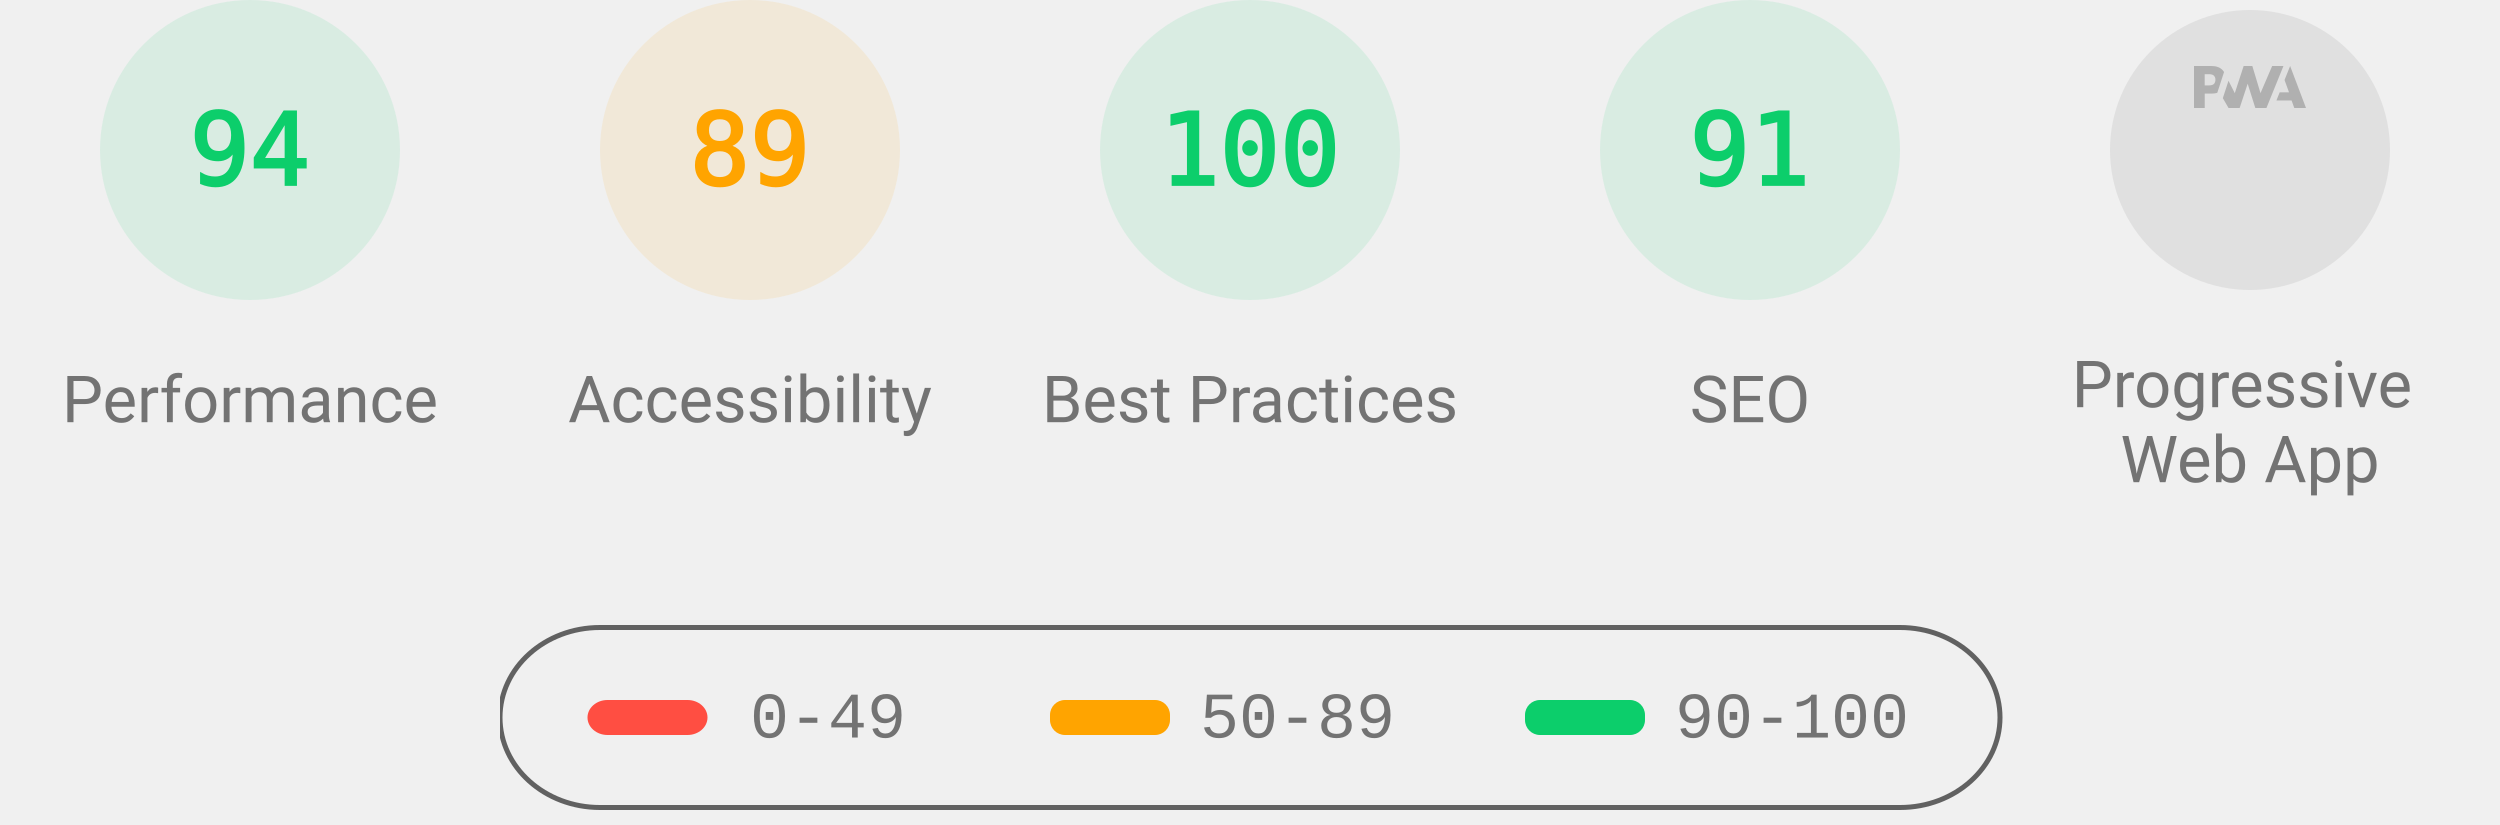
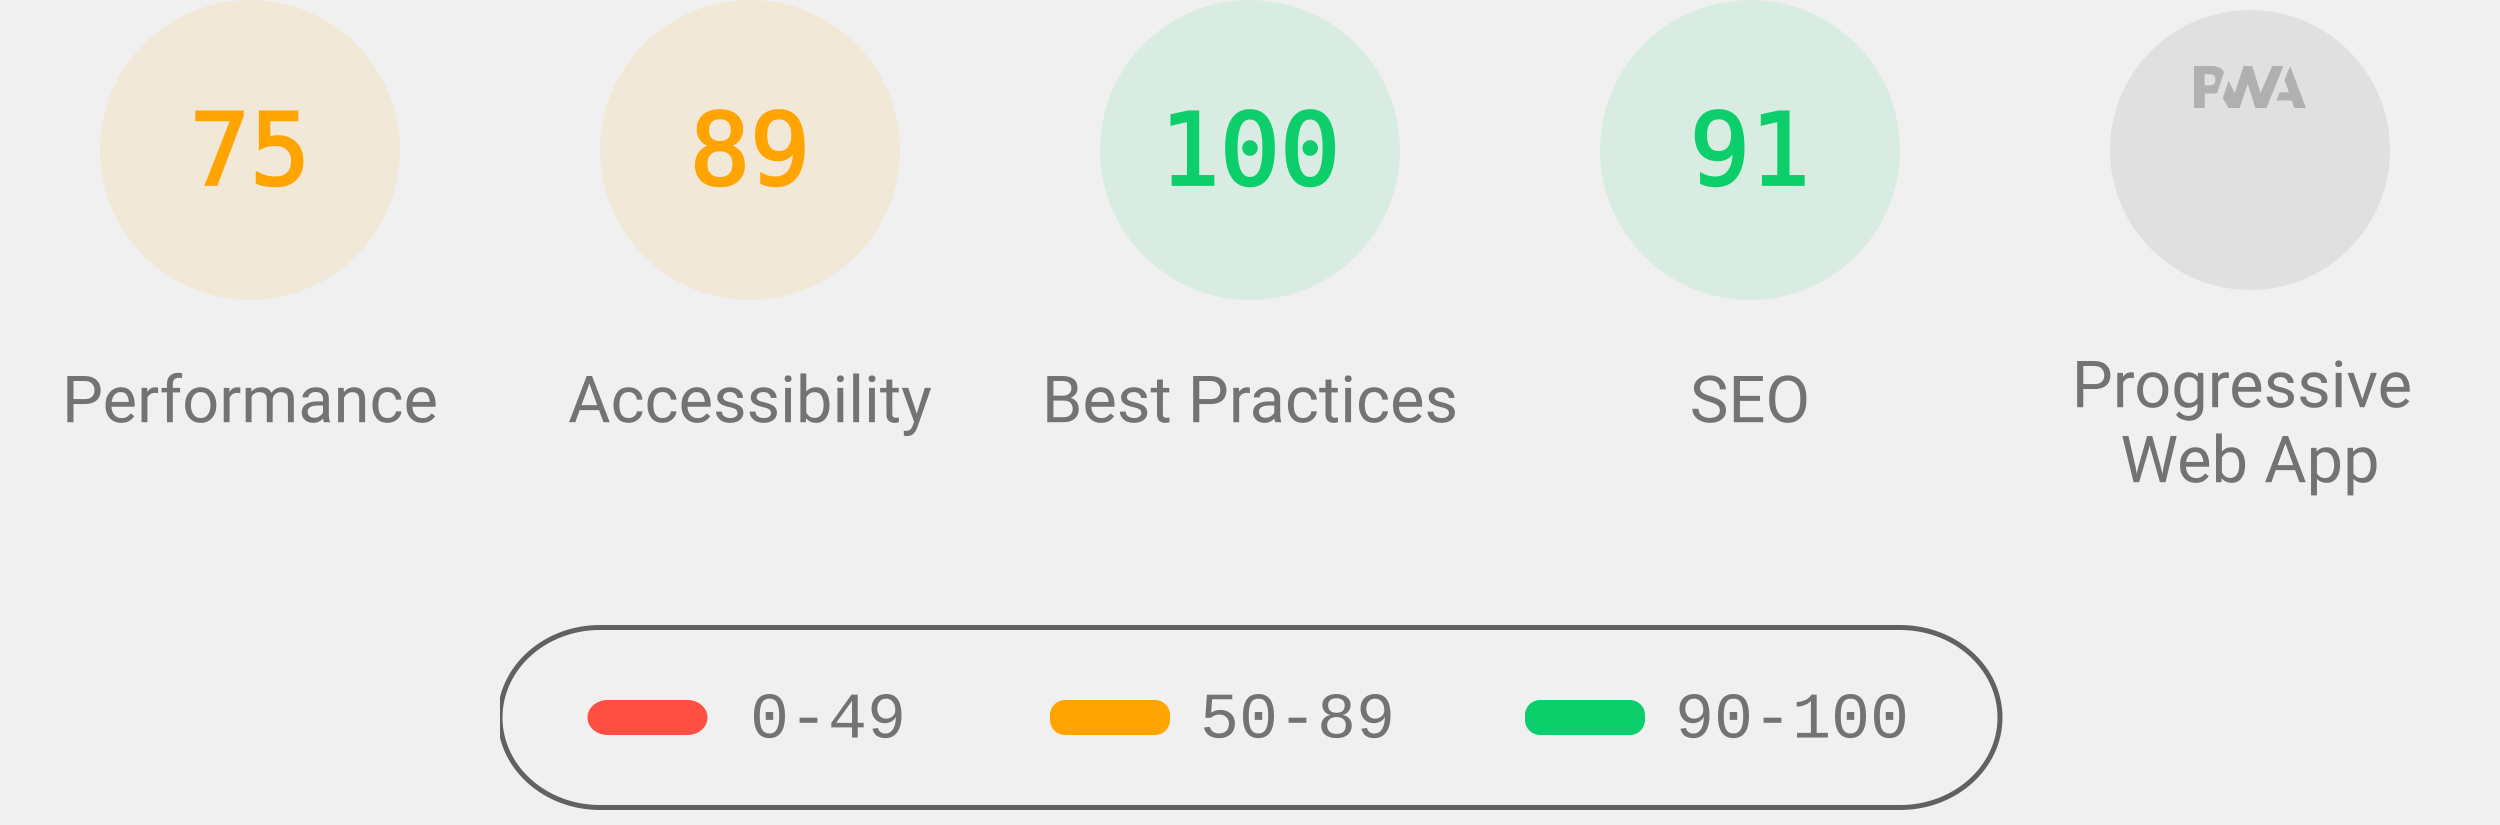
<svg xmlns="http://www.w3.org/2000/svg" class="theme--agnostic" fill="none" width="1000" height="330">
  <style>
			.gauge-base {
				opacity: 0.1
			}

			.gauge-arc {
				fill: none;
				animation-delay: 250ms;
				stroke-linecap: round;
				transform: rotate(-90deg);
				transform-origin: 100px 60px;
				animation: load-gauge 1s ease forwards
			}

			.guage-text {
				font-size: 40px;
				font-family: monospace;
				text-align: center
			}

			.guage-red {
				color: #ff4e42;
				fill: #ff4e42;
				stroke: #ff4e42
			}
			.guage-orange {
				color: #ffa400;
				fill: #ffa400;
				stroke: #ffa400
			}
			.guage-green {
				color: #0cce6b;
				fill: #0cce6b;
				stroke: #0cce6b
			}
			.theme--agnostic .guage-undefined {
				color: #5c5c5c;
				fill: #5c5c5c;
				stroke: #5c5c5c
			}
			.theme--light .guage-undefined {
				color: #1e1e1e;
				fill: #1e1e1e;
				stroke: #1e1e1e
			}
			.theme--dark .guage-undefined {
				color: #f5f5f5;
				fill: #f5f5f5;
				stroke: #f5f5f5
			}

			.guage-title {
				stroke: none;
				font-size: 26px;
				line-height: 26px;
				font-family: Roboto, Halvetica, Arial, sans-serif
			}
			.metric.guage-title {
				font-family: 'Courier New', Courier, monospace
			}
			.theme--agnostic .guage-title {
				color: #737373;
				fill: #737373
			}
			.theme--light .guage-title {
				color: #212121;
				fill: #212121
			}
			.theme--dark .guage-title {
				color: #f5f5f5;
				fill: #f5f5f5
			}

			@keyframes load-gauge {
				from {
					stroke-dasharray: 0 352.858
				}
			}
			.lh-gauge--pwa__disc {
				fill: #e0e0e0
			}
			.lh-gauge--pwa__logo {
				position: relative;
				fill: #b0b0b0
			}
			.lh-gauge--pwa__invisible {
				display: none
			}
			.lh-gauge--pwa__visible {
				display: inline
			}
			.guage-invisible {
				display: none
			}
			.lh-gauge--pwa__logo--primary-color {
				fill: #304ffe
			}
			.theme--agnostic .lh-gauge--pwa__logo--secondary-color {
				fill: #787878
			}
			.theme--light .lh-gauge--pwa__logo--secondary-color {
				fill: #3d3d3d
			}
			.theme--dark .lh-gauge--pwa__logo--secondary-color {
				fill: #d8b6b6
			}
			.theme--light #svg_2 {
				stroke: #00000022
			}
			.theme--agnostic #svg_2 {
				stroke: #616161
			}
			.theme--light #svg_2 {
				stroke: #00000022
			}
			.theme--dark #svg_2 {
				stroke: #f5f5f566
			}
		</style>
-   <svg class="guage-div guage-perf guage-green" viewBox="0 0 200 200" width="200" height="200" x="0" y="0">
-     <circle class="gauge-base" r="56" cx="100" cy="60" stroke-width="8" />
-     <circle class="gauge-arc guage-arc-1" r="56" cx="100" cy="60" stroke-width="8" style="stroke-dasharray: 330.747, 351.858;" />
-     <text class="guage-text" x="100px" y="60px" alignment-baseline="central" dominant-baseline="central" text-anchor="middle">94</text>
+   <svg class="guage-div guage-perf guage-orange" viewBox="0 0 200 200" width="200" height="200" x="0" y="0">
+     <circle class="gauge-base" r="56" cx="100" cy="60" stroke-width="8" />
+     <circle class="gauge-arc guage-arc-1" r="56" cx="100" cy="60" stroke-width="8" style="stroke-dasharray: 263.893, 351.858;" />
+     <text class="guage-text" x="100px" y="60px" alignment-baseline="central" dominant-baseline="central" text-anchor="middle">75</text>
    <text class="guage-title" x="100px" y="160px" alignment-baseline="central" dominant-baseline="central" text-anchor="middle">Performance</text>
  </svg>,<svg class="guage-div guage-perf guage-orange" viewBox="0 0 200 200" width="200" height="200" x="200" y="0">
    <circle class="gauge-base" r="56" cx="100" cy="60" stroke-width="8" />
    <circle class="gauge-arc guage-arc-1" r="56" cx="100" cy="60" stroke-width="8" style="stroke-dasharray: 313.154, 351.858;" />
    <text class="guage-text" x="100px" y="60px" alignment-baseline="central" dominant-baseline="central" text-anchor="middle">89</text>
    <text class="guage-title" x="100px" y="160px" alignment-baseline="central" dominant-baseline="central" text-anchor="middle">Accessibility</text>
  </svg>,<svg class="guage-div guage-perf guage-green" viewBox="0 0 200 200" width="200" height="200" x="400" y="0">
    <circle class="gauge-base" r="56" cx="100" cy="60" stroke-width="8" />
    <circle class="gauge-arc guage-arc-1" r="56" cx="100" cy="60" stroke-width="8" style="stroke-dasharray: 351.858, 351.858;" />
    <text class="guage-text" x="100px" y="60px" alignment-baseline="central" dominant-baseline="central" text-anchor="middle">100</text>
    <text class="guage-title" x="100px" y="160px" alignment-baseline="central" dominant-baseline="central" text-anchor="middle">Best Practices</text>
  </svg>,<svg class="guage-div guage-perf guage-green" viewBox="0 0 200 200" width="200" height="200" x="600" y="0">
    <circle class="gauge-base" r="56" cx="100" cy="60" stroke-width="8" />
    <circle class="gauge-arc guage-arc-1" r="56" cx="100" cy="60" stroke-width="8" style="stroke-dasharray: 320.191, 351.858;" />
    <text class="guage-text" x="100px" y="60px" alignment-baseline="central" dominant-baseline="central" text-anchor="middle">91</text>
    <text class="guage-title" x="100px" y="160px" alignment-baseline="central" dominant-baseline="central" text-anchor="middle">SEO</text>
  </svg>,<svg class="guage-div guage-pwa" viewBox="0 0 200 200" width="200" height="200" x="800" y="0">
    <svg viewBox="0 0 60 60" width="112" height="112" x="44" y="4">
      <defs>
        <linearGradient id="lh-gauge--pwa__check-circle__gradient-0" x1="50%" y1="0%" x2="50%" y2="100%">
          <stop stop-color="#00C852" offset="0%" />
          <stop stop-color="#009688" offset="100%" />
        </linearGradient>
        <linearGradient id="lh-gauge--pwa__installable__shadow-gradient-0" x1="76.056%" x2="24.111%" y1="82.995%" y2="24.735%">
          <stop stop-color="#A5D6A7" offset="0%" />
          <stop stop-color="#80CBC4" offset="100%" />
        </linearGradient>
        <linearGradient id="lh-gauge--pwa__fast-reliable__shadow-gradient-0" x1="76.056%" y1="82.995%" x2="25.678%" y2="26.493%">
          <stop stop-color="#64B5F6" offset="0%" />
          <stop stop-color="#2979FF" offset="100%" />
        </linearGradient>
        <g id="lh-gauge--pwa__fast-reliable-badge-0">
          <circle fill="#FFFFFF" cx="10" cy="10" r="10" />
          <path fill="#304FFE" d="M10 3.58l5.25 2.34v3.5c0 3.23-2.24 6.26-5.25 7-3.01-.74-5.25-3.77-5.25-7v-3.5L10 3.58zm-.47 10.74l2.76-4.83.03-.07c.04-.08 0-.24-.22-.24h-1.64l.47-3.26h-.47l-2.7 4.77c-.02.01.05-.1-.04.05-.09.16-.1.31.18.31h1.63l-.47 3.27h.47z" />
        </g>
        <g id="lh-gauge--pwa__installable-badge-0">
          <circle fill="#FFFFFF" cx="10" cy="10" r="10" />
          <path fill="#009688" d="M10 4.167A5.835 5.835 0 0 0 4.167 10 5.835 5.835 0 0 0 10 15.833 5.835 5.835 0 0 0 15.833 10 5.835 5.835 0 0 0 10 4.167zm2.917 6.416h-2.334v2.334H9.417v-2.334H7.083V9.417h2.334V7.083h1.166v2.334h2.334v1.166z" />
        </g>
      </defs>
      <g stroke="none" fill-rule="nonzero">
        <circle class="lh-gauge--pwa__disc" cx="30" cy="30" r="30" />
        <g class="lh-gauge--pwa__logo">
          <path d="M35.66 19.39l.7-1.75h2L37.4 15 38.6 12l3.4 9h-2.51l-.58-1.61z" />
          <path d="M33.52 21l3.65-9h-2.42l-2.5 5.82L30.5 12h-1.86l-1.9 5.82-1.35-2.65-1.21 3.72L25.4 21h2.38l1.72-5.2 1.64 5.2z" />
          <path fill-rule="nonzero" d="M20.3 17.91h1.48c.45 0 .85-.05 1.2-.15l.39-1.18 1.07-3.3a2.64 2.64 0 0 0-.28-.37c-.55-.6-1.36-.91-2.42-.91H18v9h2.3V17.9zm1.96-3.84c.22.22.33.5.33.87 0 .36-.1.65-.29.87-.2.23-.59.35-1.15.35h-.86v-2.41h.87c.52 0 .89.1 1.1.32z" />
        </g>
        <rect class="lh-gauge--pwa__component lh-gauge--pwa__na-line lh-gauge--pwa__invisible" fill="#FFFFFF" x="20" y="32" width="20" height="4" rx="2" />
        <g class="lh-gauge--pwa__component lh-gauge--pwa__fast-reliable-badge lh-gauge--pwa__invisible" transform="translate(20, 29)">
          <path fill="url(#lh-gauge--pwa__fast-reliable__shadow-gradient-0)" d="M33.63 19.49A30 30 0 0 1 16.2 30.36L3 17.14 17.14 3l16.49 16.49z" />
          <use href="#lh-gauge--pwa__fast-reliable-badge-0" />
        </g>
        <g class="lh-gauge--pwa__component lh-gauge--pwa__installable-badge lh-gauge--pwa__invisible" transform="translate(20, 29)">
          <path fill="url(#lh-gauge--pwa__installable__shadow-gradient-0)" d="M33.629 19.487c-4.272 5.453-10.391 9.39-17.415 10.869L3 17.142 17.142 3 33.63 19.487z" />
          <use href="#lh-gauge--pwa__installable-badge-0" />
        </g>
        <g class="lh-gauge--pwa__component lh-gauge--pwa__fast-reliable-installable-badges lh-gauge--pwa__invisible">
          <g transform="translate(8, 29)">
            <path fill="url(#lh-gauge--pwa__fast-reliable__shadow-gradient-0)" d="M16.321 30.463L3 17.143 17.142 3l22.365 22.365A29.864 29.864 0 0 1 22 31c-1.942 0-3.84-.184-5.679-.537z" />
            <use href="#lh-gauge--pwa__fast-reliable-badge-0" />
          </g>
          <g transform="translate(32, 29)">
            <path fill="url(#lh-gauge--pwa__installable__shadow-gradient-0)" d="M25.982 11.84a30.107 30.107 0 0 1-13.08 15.203L3 17.143 17.142 3l8.84 8.84z" />
            <use href="#lh-gauge--pwa__installable-badge-0" />
          </g>
        </g>
        <g class="lh-gauge--pwa__component lh-gauge--pwa__check-circle lh-gauge--pwa__invisible" transform="translate(18, 28)">
          <circle fill="#FFFFFF" cx="12" cy="12" r="12" />
          <path fill="url(#lh-gauge--pwa__check-circle__gradient-0)" d="M12 2a10 10 0 1 0 0 20 10 10 0 0 0 0-20zm-2 15l-5-5 1.41-1.41L10 14.17l7.59-7.59L19 8l-9 9z" />
        </g>
      </g>
    </svg>
    <text class="guage-title" y="160px" alignment-baseline="central" dominant-baseline="central" text-anchor="middle">
      <tspan x="100px" dy="-6px">Progressive</tspan>
      <tspan x="100px" dy="30px">Web App</tspan>
    </text>
  </svg>
  <svg width="604" height="76" x="200" y="250">
    <g>
      <rect fill="none" id="canvas_background" height="80" width="604" y="-1" x="-1" />
      <g display="none" overflow="visible" y="0" x="0" height="100%" width="100%" id="canvasGrid">
        <rect fill="url(#gridpattern)" stroke-width="0" y="0" x="0" height="100%" width="100%" />
      </g>
    </g>
    <g>
      <rect fill-opacity="0" stroke-width="2" rx="40" id="svg_2" height="72" width="600" y="1" x="0" fill="#000000" />
      <rect stroke="#000" rx="8" id="svg_3" height="14" width="48" y="30" x="35" stroke-opacity="null" stroke-width="0" fill="#ff4e42" />
      <rect stroke="#000" rx="6" id="svg_4" height="14" width="48" y="30" x="220" stroke-opacity="null" stroke-width="0" fill="#ffa400" />
      <rect stroke="#000" rx="6" id="svg_5" height="14" width="48" y="30" x="410" stroke-opacity="null" stroke-width="0" fill="#0cce6b" />
      <text class="metric guage-title" xml:space="preserve" text-anchor="start" font-size="26" id="svg_6" y="45" x="100" stroke-opacity="null" stroke-width="0" stroke="#000">0-49</text>
      <text class="metric guage-title" xml:space="preserve" text-anchor="start" font-size="26" id="svg_7" y="45" x="280" stroke-opacity="null" stroke-width="0" stroke="#000">50-89</text>
      <text class="metric guage-title" xml:space="preserve" text-anchor="start" font-size="26" id="svg_8" y="45" x="470" stroke-opacity="null" stroke-width="0" stroke="#000">90-100</text>
    </g>
  </svg>
</svg>
